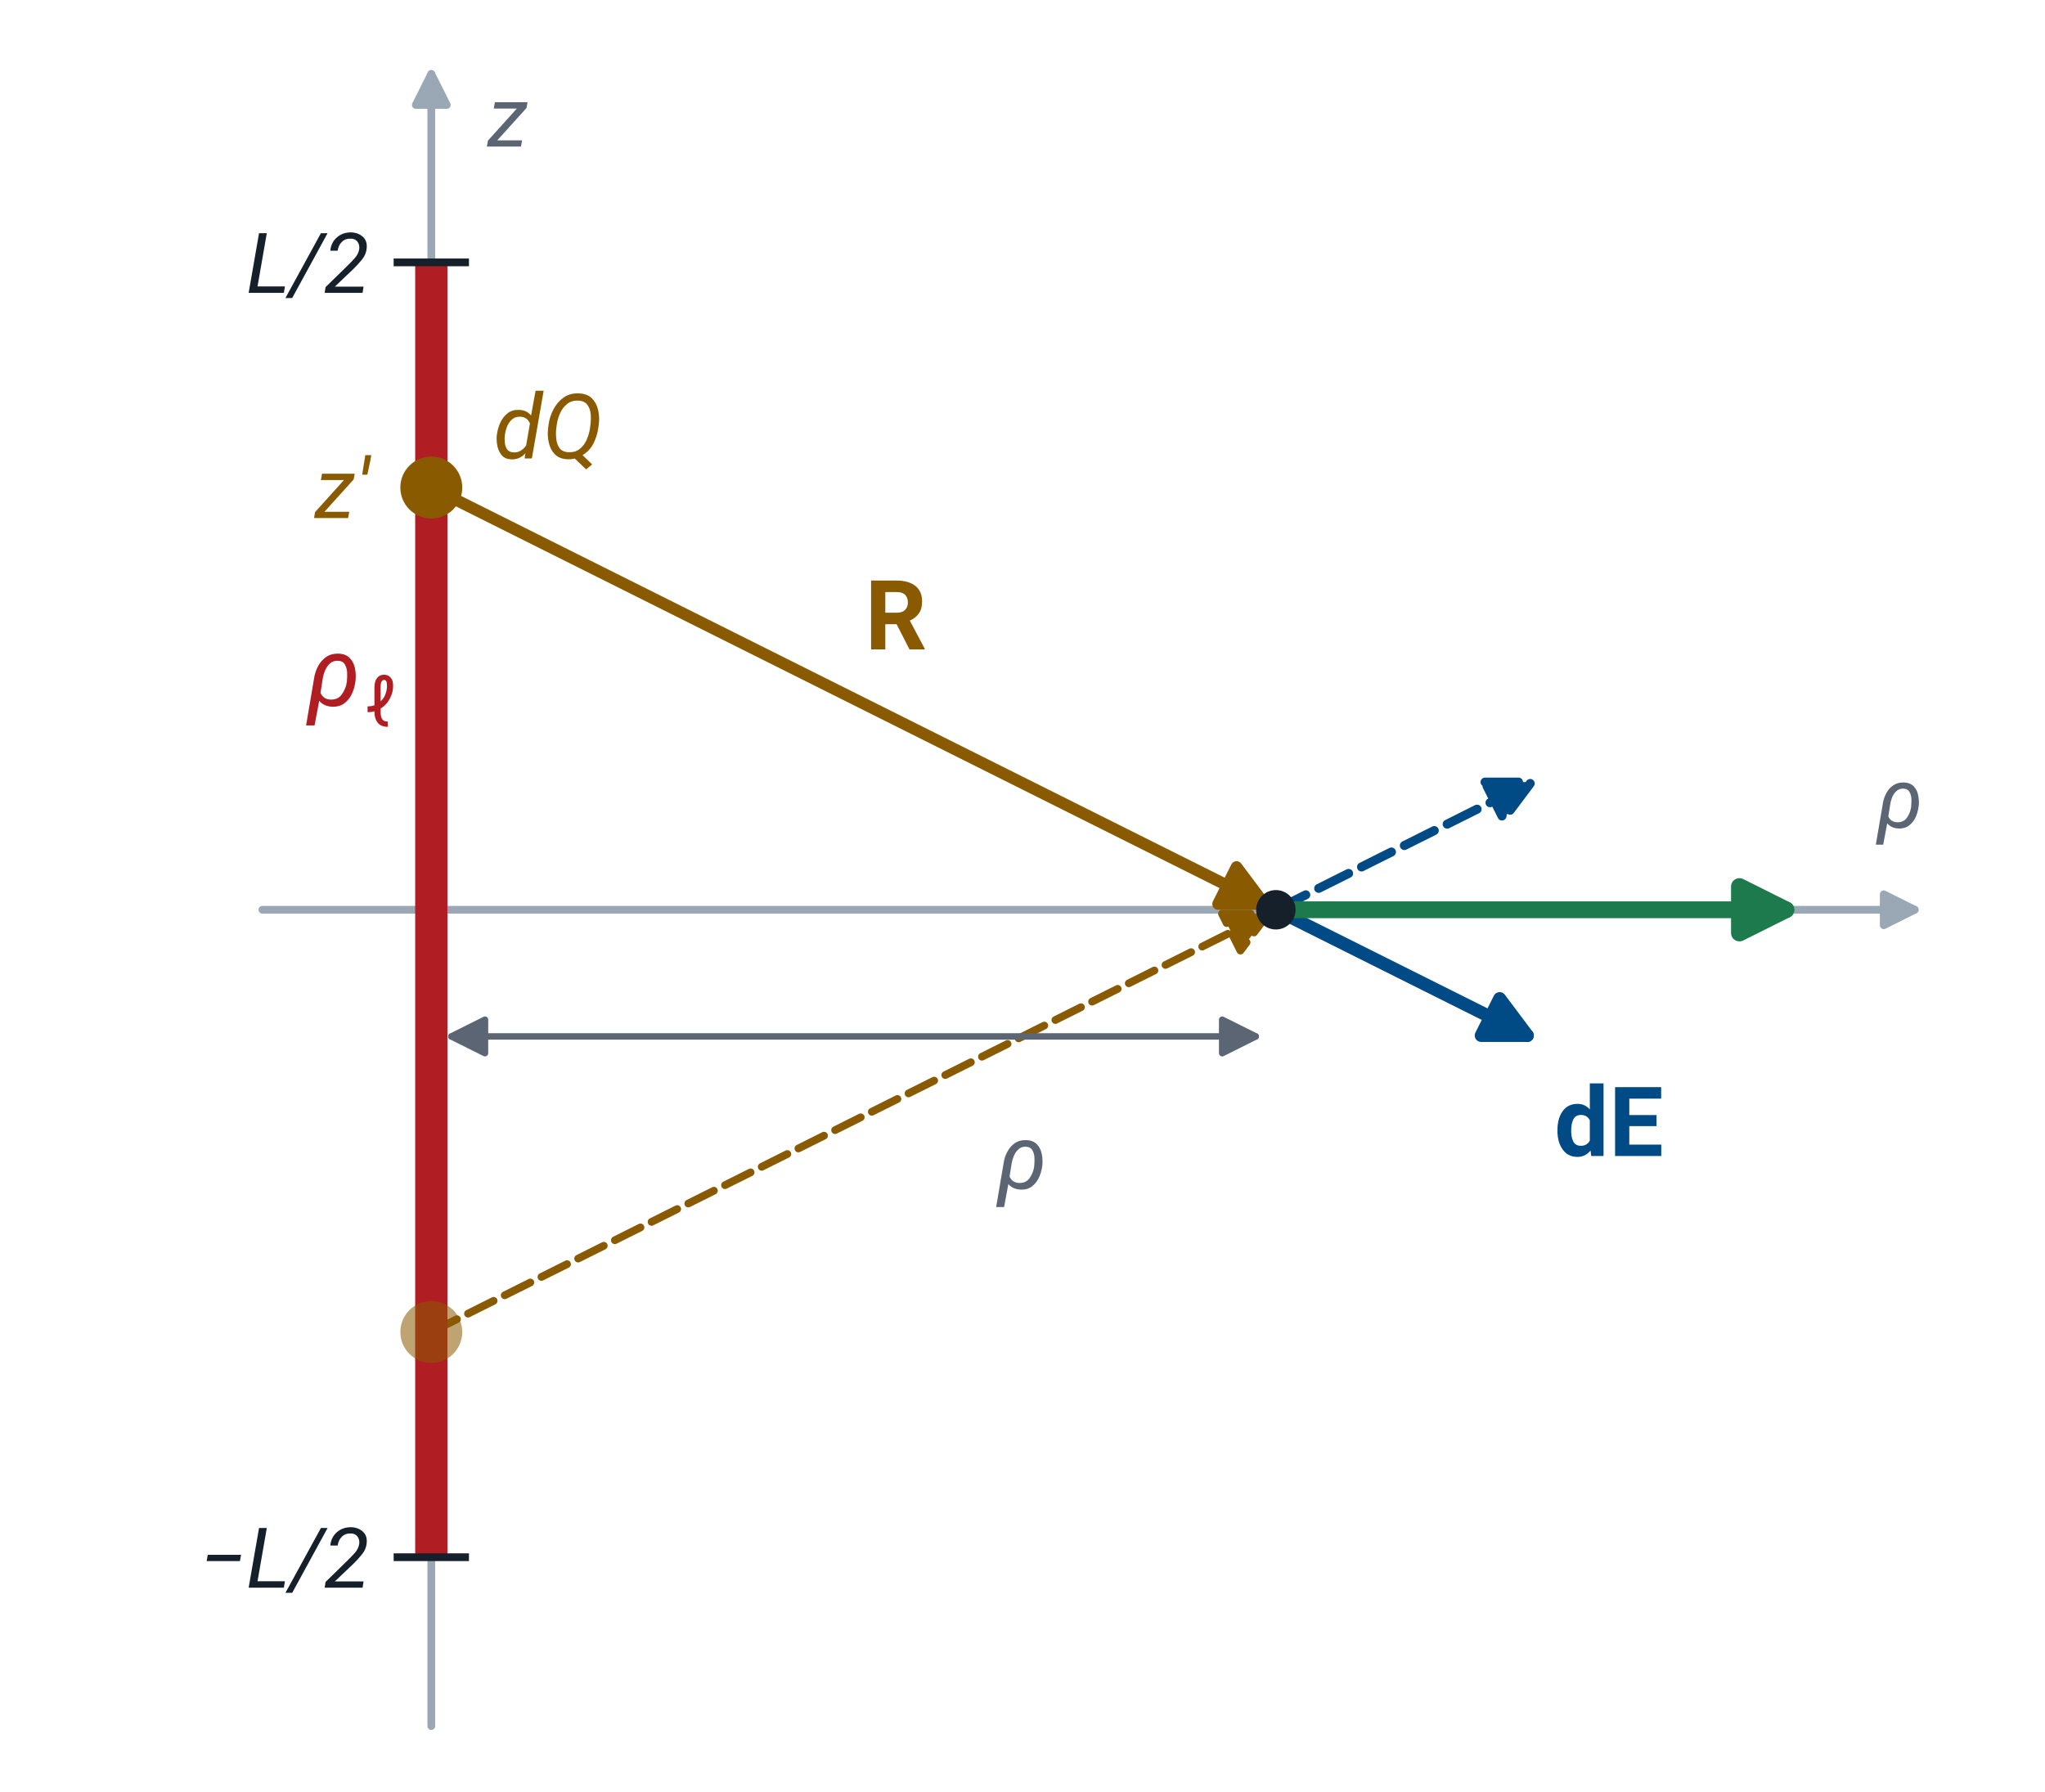
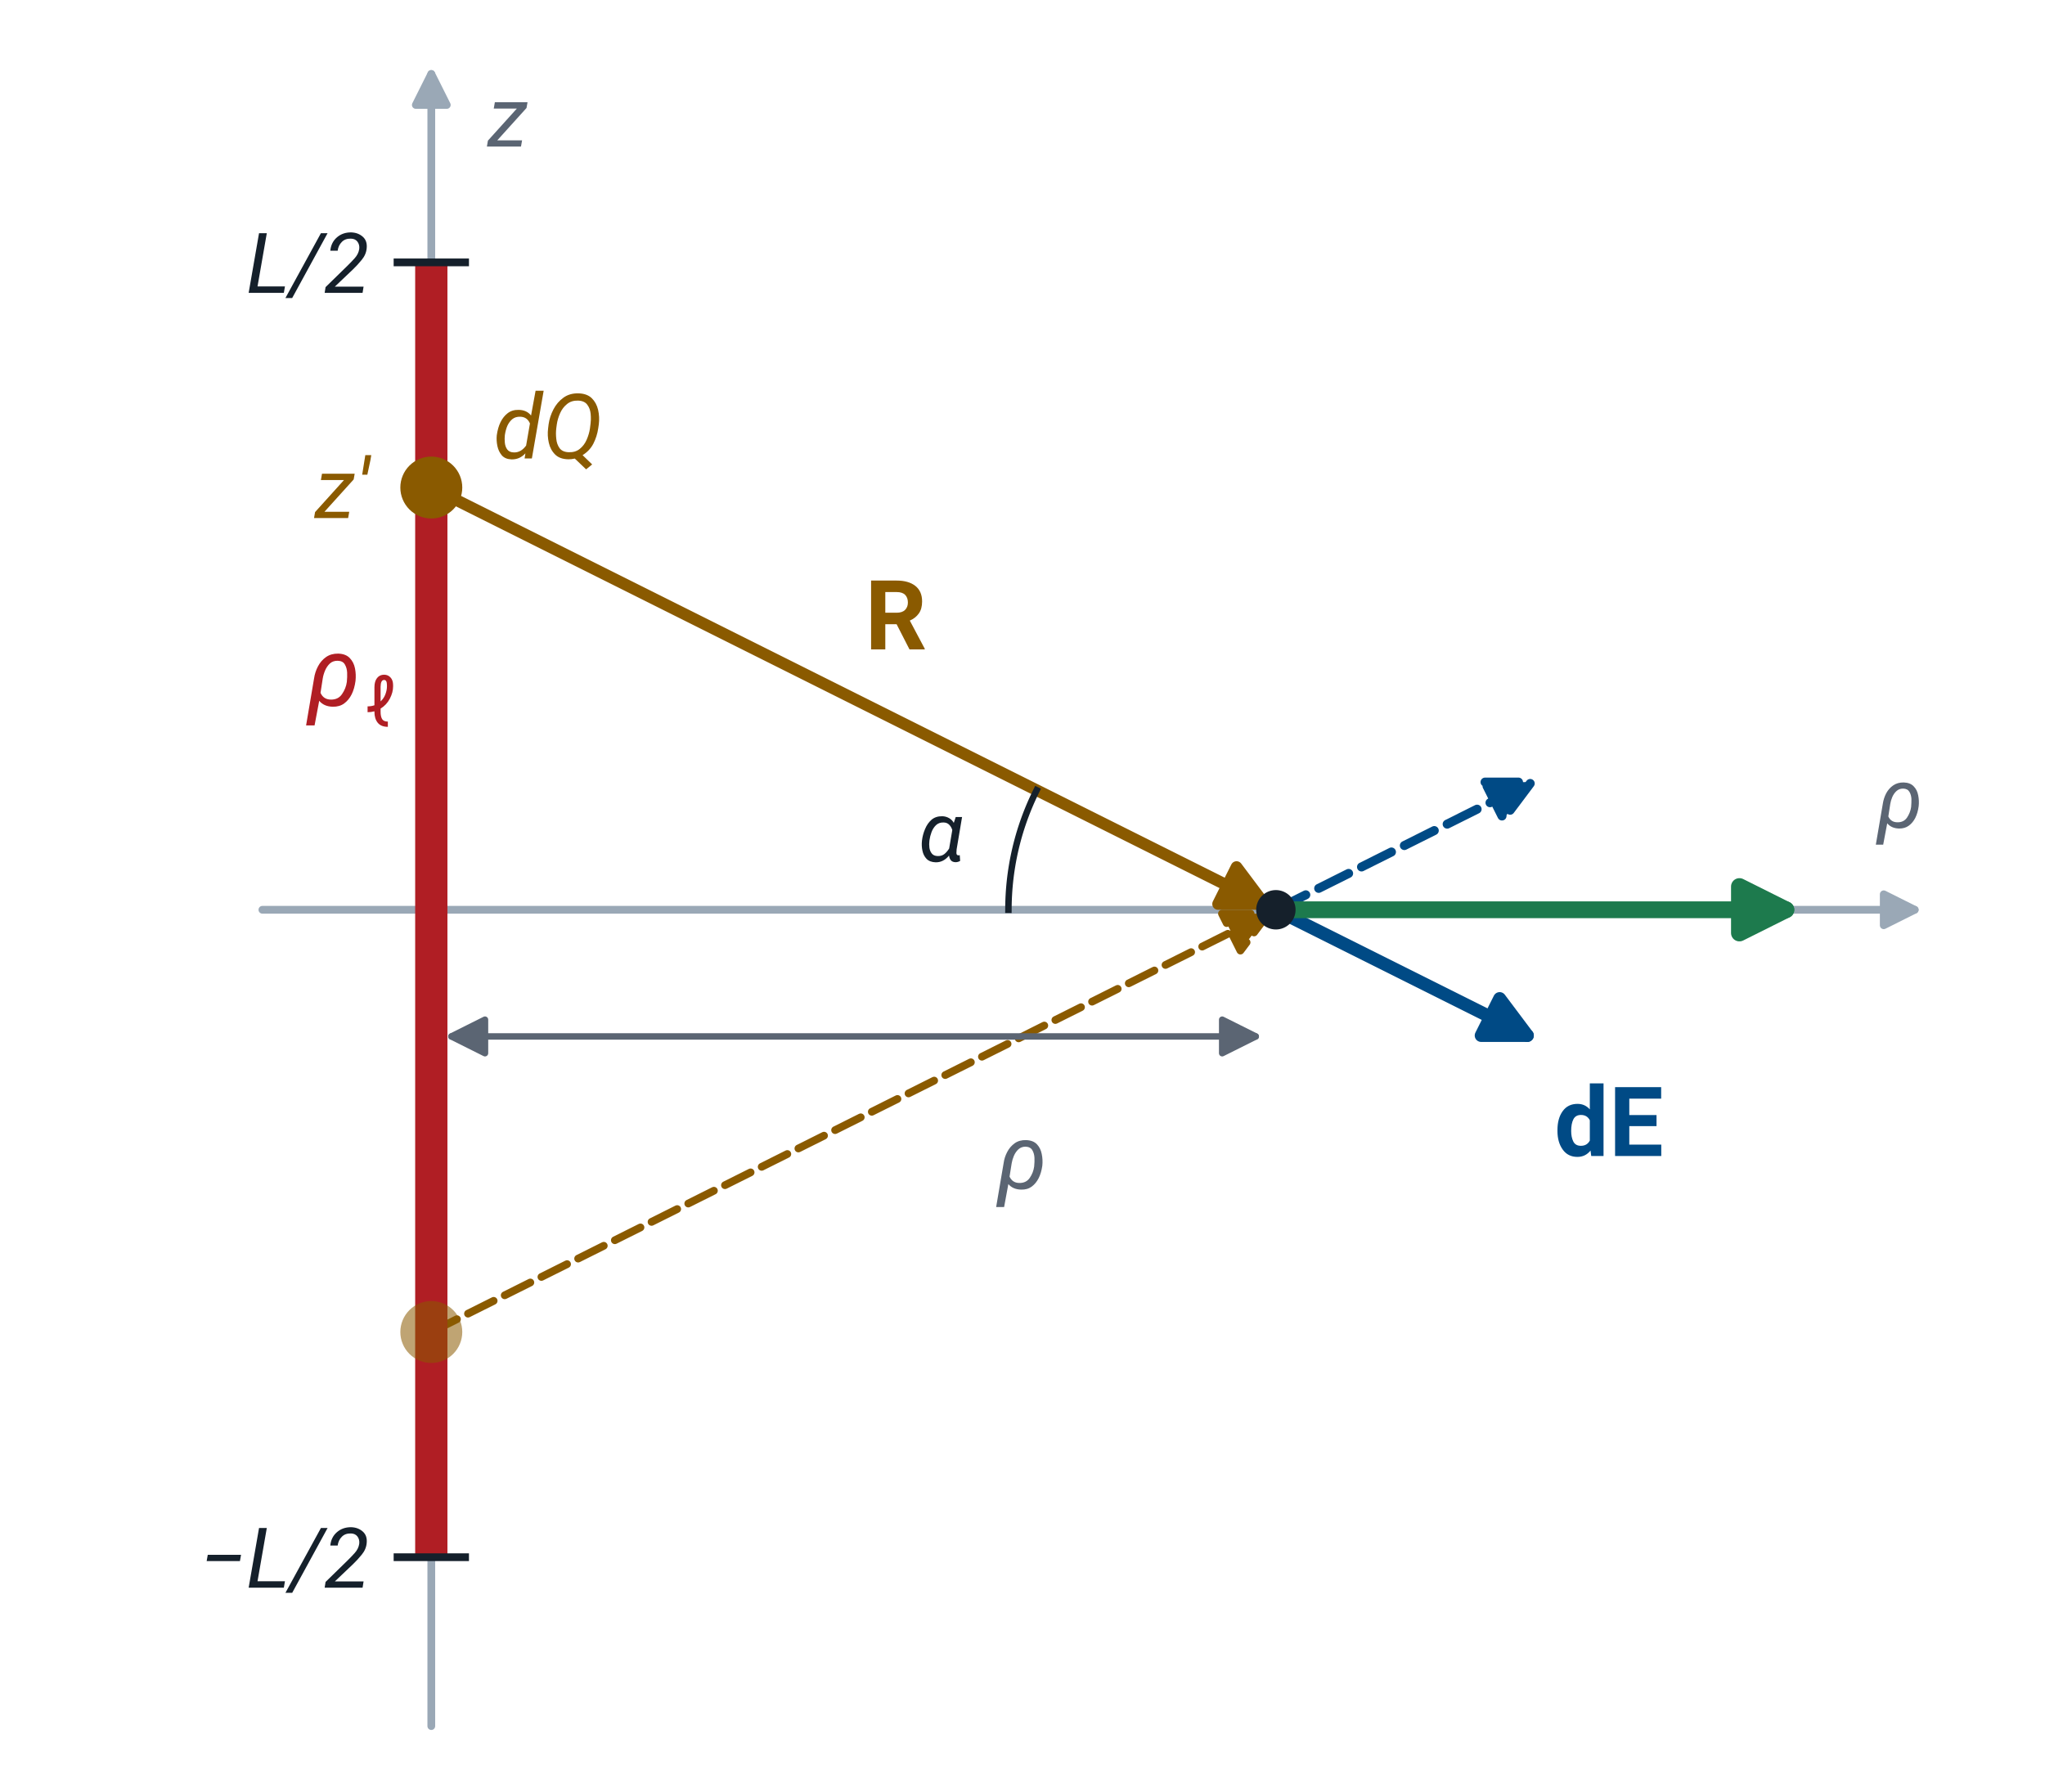
<svg xmlns="http://www.w3.org/2000/svg" width="316.894pt" height="277.632pt" viewBox="0 0 316.894 277.632" version="1.1">
  <defs>
    <style type="text/css">*{stroke-linejoin: round; stroke-linecap: butt}</style>
  </defs>
  <g id="figure_1">
    <g id="patch_1">
      <path d="M 0 277.632  L 316.894 277.632  L 316.894 0  L 0 0  L 0 277.632  z " style="fill: none" />
    </g>
    <g id="axes_1">
      <g id="patch_2">
-         <path d="M 66.835 267.51  Q 66.835 138.816 66.835 11.464  " clip-path="url(#pa2fb4f0be8)" style="fill: none; stroke: #9aa8b6; stroke-width: 1.2; stroke-linecap: round" />
-         <path d="M 64.435 16.264  L 66.835 11.464  L 69.235 16.264  z " clip-path="url(#pa2fb4f0be8)" style="fill: #9aa8b6; stroke: #9aa8b6; stroke-width: 1.2; stroke-linecap: round" />
+         <path d="M 66.835 267.51  Q 66.835 138.816 66.835 11.464  " clip-path="url(#pb7446ef57a)" style="fill: none; stroke: #9aa8b6; stroke-width: 1.2; stroke-linecap: round" />
+         <path d="M 64.435 16.264  L 66.835 11.464  L 69.235 16.264  z " clip-path="url(#pb7446ef57a)" style="fill: #9aa8b6; stroke: #9aa8b6; stroke-width: 1.2; stroke-linecap: round" />
      </g>
      <g id="patch_3">
-         <path d="M 40.66 140.997  Q 169.353 140.997 296.705 140.997  " clip-path="url(#pa2fb4f0be8)" style="fill: none; stroke: #9aa8b6; stroke-width: 1.2; stroke-linecap: round" />
-         <path d="M 291.905 138.597  L 296.705 140.997  L 291.905 143.397  z " clip-path="url(#pa2fb4f0be8)" style="fill: #9aa8b6; stroke: #9aa8b6; stroke-width: 1.2; stroke-linecap: round" />
+         <path d="M 40.66 140.997  Q 169.353 140.997 296.705 140.997  " clip-path="url(#pb7446ef57a)" style="fill: none; stroke: #9aa8b6; stroke-width: 1.2; stroke-linecap: round" />
+         <path d="M 291.905 138.597  L 296.705 140.997  L 291.905 143.397  z " clip-path="url(#pb7446ef57a)" style="fill: #9aa8b6; stroke: #9aa8b6; stroke-width: 1.2; stroke-linecap: round" />
      </g>
      <g id="patch_4">
-         <path d="M 66.835 75.56  Q 132.272 108.279 195.91 140.097  " clip-path="url(#pa2fb4f0be8)" style="fill: none; stroke: #8a5a00; stroke-width: 1.8; stroke-linecap: round" />
-         <path d="M 191.616 134.373  L 195.91 140.097  L 188.754 140.097  z " clip-path="url(#pa2fb4f0be8)" style="fill: #8a5a00; stroke: #8a5a00; stroke-width: 1.8; stroke-linecap: round" />
+         <path d="M 66.835 75.56  Q 132.272 108.279 195.91 140.097  " clip-path="url(#pb7446ef57a)" style="fill: none; stroke: #8a5a00; stroke-width: 1.8; stroke-linecap: round" />
+         <path d="M 191.616 134.373  L 195.91 140.097  L 188.754 140.097  z " clip-path="url(#pb7446ef57a)" style="fill: #8a5a00; stroke: #8a5a00; stroke-width: 1.8; stroke-linecap: round" />
      </g>
      <g id="patch_5">
-         <path d="M 66.835 206.435  Q 132.272 173.716 196.51 141.597  " clip-path="url(#pa2fb4f0be8)" style="fill: none; stroke-dasharray: 4.44,1.92; stroke-dashoffset: 0; stroke: #8a5a00; stroke-width: 1.2; stroke-linecap: round" />
-         <path d="M 189.354 141.597  L 196.51 141.597  L 192.216 147.322  z " clip-path="url(#pa2fb4f0be8)" style="fill: #8a5a00; stroke-dasharray: 4.44,1.92; stroke-dashoffset: 0; stroke: #8a5a00; stroke-width: 1.2; stroke-linecap: round" />
+         <path d="M 66.835 206.435  Q 132.272 173.716 196.51 141.597  " clip-path="url(#pb7446ef57a)" style="fill: none; stroke-dasharray: 4.44,1.92; stroke-dashoffset: 0; stroke: #8a5a00; stroke-width: 1.2; stroke-linecap: round" />
+         <path d="M 189.354 141.597  L 196.51 141.597  L 192.216 147.322  z " clip-path="url(#pb7446ef57a)" style="fill: #8a5a00; stroke-dasharray: 4.44,1.92; stroke-dashoffset: 0; stroke: #8a5a00; stroke-width: 1.2; stroke-linecap: round" />
      </g>
      <g id="patch_6">
-         <path d="M 197.71 140.997  Q 218.195 151.24 236.68 160.482  " clip-path="url(#pa2fb4f0be8)" style="fill: none; stroke: #004a85; stroke-width: 2; stroke-linecap: round" />
-         <path d="M 232.387 154.758  L 236.68 160.482  L 229.524 160.482  z " clip-path="url(#pa2fb4f0be8)" style="fill: #004a85; stroke: #004a85; stroke-width: 2; stroke-linecap: round" />
+         <path d="M 197.71 140.997  Q 218.195 151.24 236.68 160.482  " clip-path="url(#pb7446ef57a)" style="fill: none; stroke: #004a85; stroke-width: 2; stroke-linecap: round" />
+         <path d="M 232.387 154.758  L 236.68 160.482  L 229.524 160.482  z " clip-path="url(#pb7446ef57a)" style="fill: #004a85; stroke: #004a85; stroke-width: 2; stroke-linecap: round" />
      </g>
      <g id="patch_7">
-         <path d="M 197.71 140.997  Q 218.195 130.755 237.28 121.212  " clip-path="url(#pa2fb4f0be8)" style="fill: none; stroke-dasharray: 5.18,2.24; stroke-dashoffset: 0; stroke: #004a85; stroke-width: 1.4; stroke-linecap: round" />
-         <path d="M 230.125 121.212  L 237.28 121.212  L 232.987 126.936  z " clip-path="url(#pa2fb4f0be8)" style="fill: #004a85; stroke-dasharray: 5.18,2.24; stroke-dashoffset: 0; stroke: #004a85; stroke-width: 1.4; stroke-linecap: round" />
+         <path d="M 197.71 140.997  Q 218.195 130.755 237.28 121.212  " clip-path="url(#pb7446ef57a)" style="fill: none; stroke-dasharray: 5.18,2.24; stroke-dashoffset: 0; stroke: #004a85; stroke-width: 1.4; stroke-linecap: round" />
+         <path d="M 230.125 121.212  L 237.28 121.212  L 232.987 126.936  z " clip-path="url(#pb7446ef57a)" style="fill: #004a85; stroke-dasharray: 5.18,2.24; stroke-dashoffset: 0; stroke: #004a85; stroke-width: 1.4; stroke-linecap: round" />
      </g>
      <g id="patch_8">
-         <path d="M 197.71 140.997  Q 238.68 140.997 276.743 140.997  " clip-path="url(#pa2fb4f0be8)" style="fill: none; stroke: #1d7a4d; stroke-width: 2.6; stroke-linecap: round" />
-         <path d="M 269.543 137.397  L 276.743 140.997  L 269.543 144.597  z " clip-path="url(#pa2fb4f0be8)" style="fill: #1d7a4d; stroke: #1d7a4d; stroke-width: 2.6; stroke-linecap: round" />
+         <path d="M 197.71 140.997  Q 238.68 140.997 276.743 140.997  " clip-path="url(#pb7446ef57a)" style="fill: none; stroke: #1d7a4d; stroke-width: 2.6; stroke-linecap: round" />
+         <path d="M 269.543 137.397  L 276.743 140.997  L 269.543 144.597  z " clip-path="url(#pb7446ef57a)" style="fill: #1d7a4d; stroke: #1d7a4d; stroke-width: 2.6; stroke-linecap: round" />
      </g>
      <g id="line2d_1">
-         <path d="M 66.835 241.335  L 66.835 40.66  " clip-path="url(#pa2fb4f0be8)" style="fill: none; stroke: #b01e24; stroke-width: 5" />
+         <path d="M 66.835 241.335  L 66.835 40.66  " clip-path="url(#pb7446ef57a)" style="fill: none; stroke: #b01e24; stroke-width: 5" />
      </g>
      <g id="line2d_2">
-         <path d="M 61.6 40.66  L 72.07 40.66  " clip-path="url(#pa2fb4f0be8)" style="fill: none; stroke: #15202b; stroke-width: 1.2; stroke-linecap: square" />
+         <path d="M 61.6 40.66  L 72.07 40.66  " clip-path="url(#pb7446ef57a)" style="fill: none; stroke: #15202b; stroke-width: 1.2; stroke-linecap: square" />
      </g>
      <g id="line2d_3">
-         <path d="M 61.6 241.335  L 72.07 241.335  " clip-path="url(#pa2fb4f0be8)" style="fill: none; stroke: #15202b; stroke-width: 1.2; stroke-linecap: square" />
+         <path d="M 61.6 241.335  L 72.07 241.335  " clip-path="url(#pb7446ef57a)" style="fill: none; stroke: #15202b; stroke-width: 1.2; stroke-linecap: square" />
+       </g>
+       <g id="line2d_4">
+         <path d="M 160.641 122.463  L 160.35 123.058  L 160.068 123.658  L 159.795 124.262  L 159.533 124.87  L 159.28 125.482  L 159.037 126.099  L 158.803 126.719  L 158.58 127.343  L 158.367 127.97  L 158.163 128.601  L 157.97 129.234  L 157.787 129.871  L 157.615 130.511  L 157.452 131.153  L 157.3 131.798  L 157.158 132.445  L 157.026 133.095  L 156.905 133.746  L 156.795 134.399  L 156.694 135.054  L 156.604 135.711  L 156.525 136.369  L 156.457 137.028  L 156.398 137.688  L 156.351 138.349  L 156.314 139.01  L 156.287 139.672  L 156.271 140.335  L 156.266 140.997  " clip-path="url(#pb7446ef57a)" style="fill: none; stroke: #15202b; stroke-linecap: square" />
      </g>
      <g id="text_1">
        <text style="font-style: italic; font-size: 13px; font-family:'Source Sans Pro', 'Segoe UI', Roboto, Helvetica, Arial, sans-serif; text-anchor: start; fill: #5b6573" x="75.56" y="22.716" transform="rotate(-0 75.55987 22.71624)">z</text>
      </g>
      <g id="text_2">
        <text style="font-style: italic; font-size: 13px; font-family:'Source Sans Pro', 'Segoe UI', Roboto, Helvetica, Arial, sans-serif; text-anchor: end; fill: #5b6573" x="298.047" y="128.264" transform="rotate(-0 298.047 128.264)">ρ</text>
      </g>
      <g id="text_3">
        <text style="font-style: italic; font-size: 13px; font-family:'Source Sans Pro', 'Segoe UI', Roboto, Helvetica, Arial, sans-serif; text-anchor: end; fill: #15202b" x="57.237" y="45.389" transform="rotate(-0 57.2374 45.38894)">L/2</text>
      </g>
      <g id="text_4">
        <text style="font-style: italic; font-size: 13px; font-family:'Source Sans Pro', 'Segoe UI', Roboto, Helvetica, Arial, sans-serif; text-anchor: end; fill: #15202b" x="57.237" y="246.064" transform="rotate(-0 57.2374 246.0636)">−L/2</text>
      </g>
      <g id="text_5">
        <text style="font-style: italic; font-size: 15px; font-family:'Source Sans Pro', 'Segoe UI', Roboto, Helvetica, Arial, sans-serif; text-anchor: end; fill: #b01e24" x="55.929" y="109.373" transform="rotate(-0 55.92866 109.3726)">ρ</text>
      </g>
      <g id="text_6">
        <text style="font-size: 10.5px; font-family:'Source Sans Pro', 'Segoe UI', Roboto, Helvetica, Arial, sans-serif; text-anchor: start; fill: #b01e24" x="56.429" y="112.536" transform="rotate(-0 56.42866 112.5356)">ℓ</text>
      </g>
      <g id="text_7">
        <text style="font-style: italic; font-size: 14px; font-family:'Source Sans Pro', 'Segoe UI', Roboto, Helvetica, Arial, sans-serif; text-anchor: start; fill: #8a5a00" x="76.432" y="71.055" transform="rotate(-0 76.43237 71.05516)">dQ</text>
      </g>
      <g id="text_8">
        <text style="font-style: italic; font-size: 13px; font-family:'Source Sans Pro', 'Segoe UI', Roboto, Helvetica, Arial, sans-serif; text-anchor: end; fill: #8a5a00" x="57.237" y="80.289" transform="rotate(-0 57.2374 80.28887)">z′</text>
      </g>
      <g id="text_9">
        <text style="font-weight: 700; font-size: 15px; font-family:'Source Sans Pro', 'Segoe UI', Roboto, Helvetica, Arial, sans-serif; text-anchor: middle; fill: #8a5a00" x="138.816" y="100.648" transform="rotate(-0 138.816 100.6476)">R</text>
      </g>
      <g id="text_10">
+         <text style="font-style: italic; font-size: 13px; font-family:'Source Sans Pro', 'Segoe UI', Roboto, Helvetica, Arial, sans-serif; text-anchor: middle; fill: #15202b" x="145.911" y="133.498" transform="rotate(-0 145.911 133.4982)">α</text>
+       </g>
+       <g id="text_11">
        <text style="font-weight: 700; font-size: 15px; font-family:'Source Sans Pro', 'Segoe UI', Roboto, Helvetica, Arial, sans-serif; text-anchor: start; fill: #004a85" x="240.861" y="179.154" transform="rotate(-0 240.8612 179.1539)">dE</text>
      </g>
      <g id="patch_9">
        <path d="M 69.954 160.628  Q 132.272 160.628 194.59 160.628  " style="fill: none; stroke: #5b6573; stroke-linecap: round" />
        <path d="M 75.154 163.228  L 69.954 160.628  L 75.154 158.028  z " style="fill: #5b6573; stroke: #5b6573; stroke-linecap: round" />
        <path d="M 189.39 158.028  L 194.59 160.628  L 189.39 163.228  z " style="fill: #5b6573; stroke: #5b6573; stroke-linecap: round" />
      </g>
-       <g id="text_11">
+       <g id="text_12">
        <text style="font-style: italic; font-size: 14px; font-family:'Source Sans Pro', 'Segoe UI', Roboto, Helvetica, Arial, sans-serif; text-anchor: middle; fill: #5b6573" x="158.447" y="184.225" transform="rotate(-0 158.4472 184.2247)">ρ</text>
      </g>
      <g id="patch_10">
-         <path d="M 66.835 80.359  C 68.108 80.359 69.328 79.853 70.228 78.953  C 71.128 78.053 71.634 76.833 71.634 75.56  C 71.634 74.287 71.128 73.067 70.228 72.167  C 69.328 71.267 68.108 70.761 66.835 70.761  C 65.562 70.761 64.342 71.267 63.442 72.167  C 62.542 73.067 62.036 74.287 62.036 75.56  C 62.036 76.833 62.542 78.053 63.442 78.953  C 64.342 79.853 65.562 80.359 66.835 80.359  z " clip-path="url(#pa2fb4f0be8)" style="fill: #8a5a00" />
+         <path d="M 66.835 80.359  C 68.108 80.359 69.328 79.853 70.228 78.953  C 71.128 78.053 71.634 76.833 71.634 75.56  C 71.634 74.287 71.128 73.067 70.228 72.167  C 69.328 71.267 68.108 70.761 66.835 70.761  C 65.562 70.761 64.342 71.267 63.442 72.167  C 62.542 73.067 62.036 74.287 62.036 75.56  C 62.036 76.833 62.542 78.053 63.442 78.953  C 64.342 79.853 65.562 80.359 66.835 80.359  z " clip-path="url(#pb7446ef57a)" style="fill: #8a5a00" />
      </g>
      <g id="patch_11">
-         <path d="M 66.835 211.233  C 68.108 211.233 69.328 210.728 70.228 209.828  C 71.128 208.928 71.634 207.707 71.634 206.435  C 71.634 205.162 71.128 203.941 70.228 203.041  C 69.328 202.142 68.108 201.636 66.835 201.636  C 65.562 201.636 64.342 202.142 63.442 203.041  C 62.542 203.941 62.036 205.162 62.036 206.435  C 62.036 207.707 62.542 208.928 63.442 209.828  C 64.342 210.728 65.562 211.233 66.835 211.233  z " clip-path="url(#pa2fb4f0be8)" style="fill: #8a5a00; opacity: 0.55" />
+         <path d="M 66.835 211.233  C 68.108 211.233 69.328 210.728 70.228 209.828  C 71.128 208.928 71.634 207.707 71.634 206.435  C 71.634 205.162 71.128 203.941 70.228 203.041  C 69.328 202.142 68.108 201.636 66.835 201.636  C 65.562 201.636 64.342 202.142 63.442 203.041  C 62.542 203.941 62.036 205.162 62.036 206.435  C 62.036 207.707 62.542 208.928 63.442 209.828  C 64.342 210.728 65.562 211.233 66.835 211.233  z " clip-path="url(#pb7446ef57a)" style="fill: #8a5a00; opacity: 0.55" />
      </g>
      <g id="patch_12">
-         <path d="M 197.71 144.051  C 198.52 144.051 199.296 143.729 199.869 143.157  C 200.442 142.584 200.763 141.807 200.763 140.997  C 200.763 140.187 200.442 139.411 199.869 138.838  C 199.296 138.265 198.52 137.944 197.71 137.944  C 196.9 137.944 196.123 138.265 195.55 138.838  C 194.978 139.411 194.656 140.187 194.656 140.997  C 194.656 141.807 194.978 142.584 195.55 143.157  C 196.123 143.729 196.9 144.051 197.71 144.051  z " clip-path="url(#pa2fb4f0be8)" style="fill: #15202b" />
+         <path d="M 197.71 144.051  C 198.52 144.051 199.296 143.729 199.869 143.157  C 200.442 142.584 200.763 141.807 200.763 140.997  C 200.763 140.187 200.442 139.411 199.869 138.838  C 199.296 138.265 198.52 137.944 197.71 137.944  C 196.9 137.944 196.123 138.265 195.55 138.838  C 194.978 139.411 194.656 140.187 194.656 140.997  C 194.656 141.807 194.978 142.584 195.55 143.157  C 196.123 143.729 196.9 144.051 197.71 144.051  z " clip-path="url(#pb7446ef57a)" style="fill: #15202b" />
      </g>
    </g>
  </g>
  <defs>
-     <clipPath id="pa2fb4f0be8">
+     <clipPath id="pb7446ef57a">
      <rect x="5.76" y="5.76" width="305.374" height="266.112" />
    </clipPath>
  </defs>
</svg>
